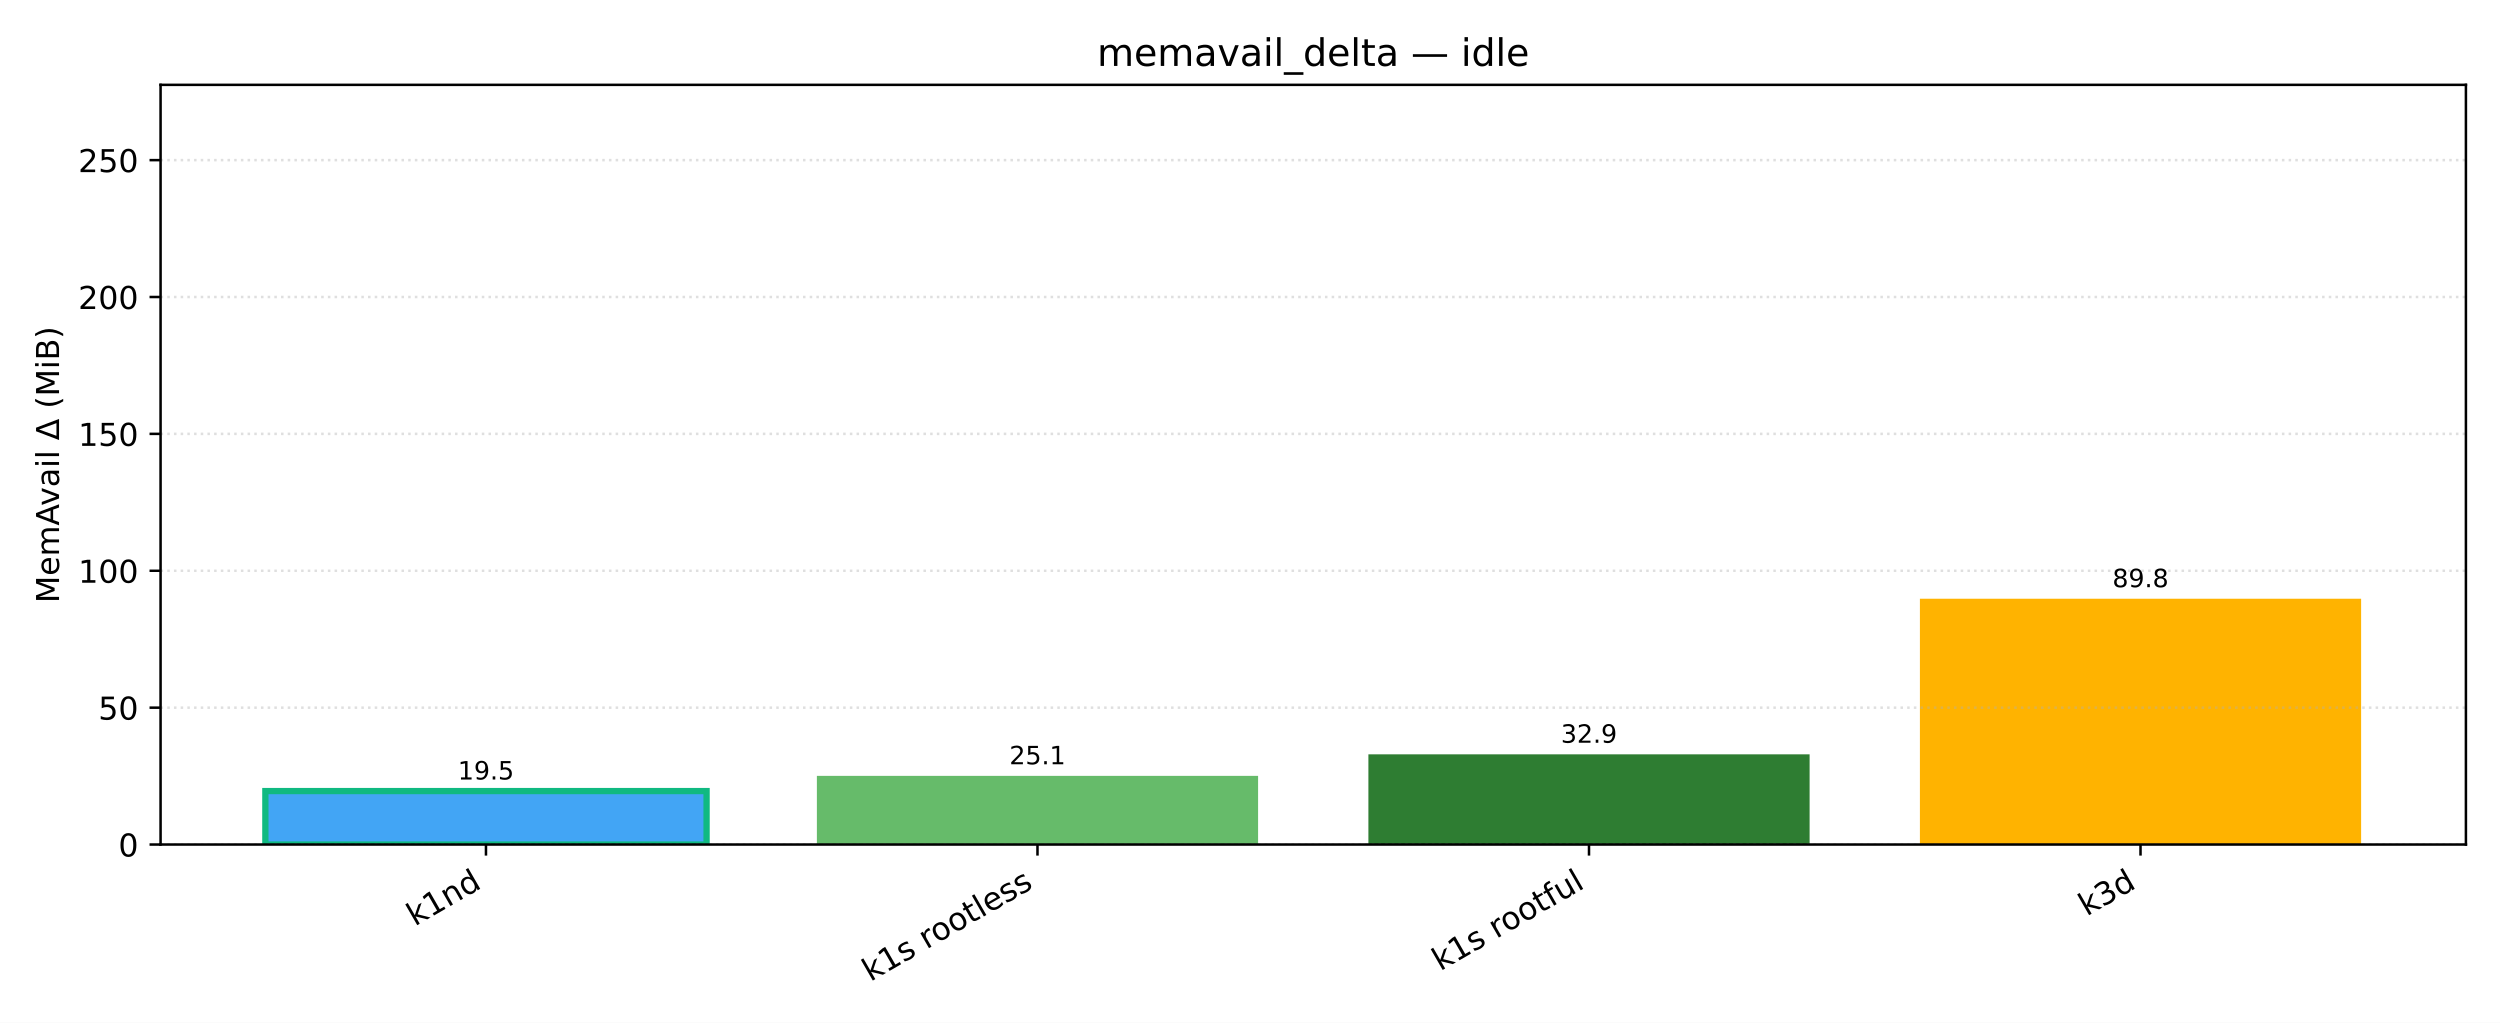
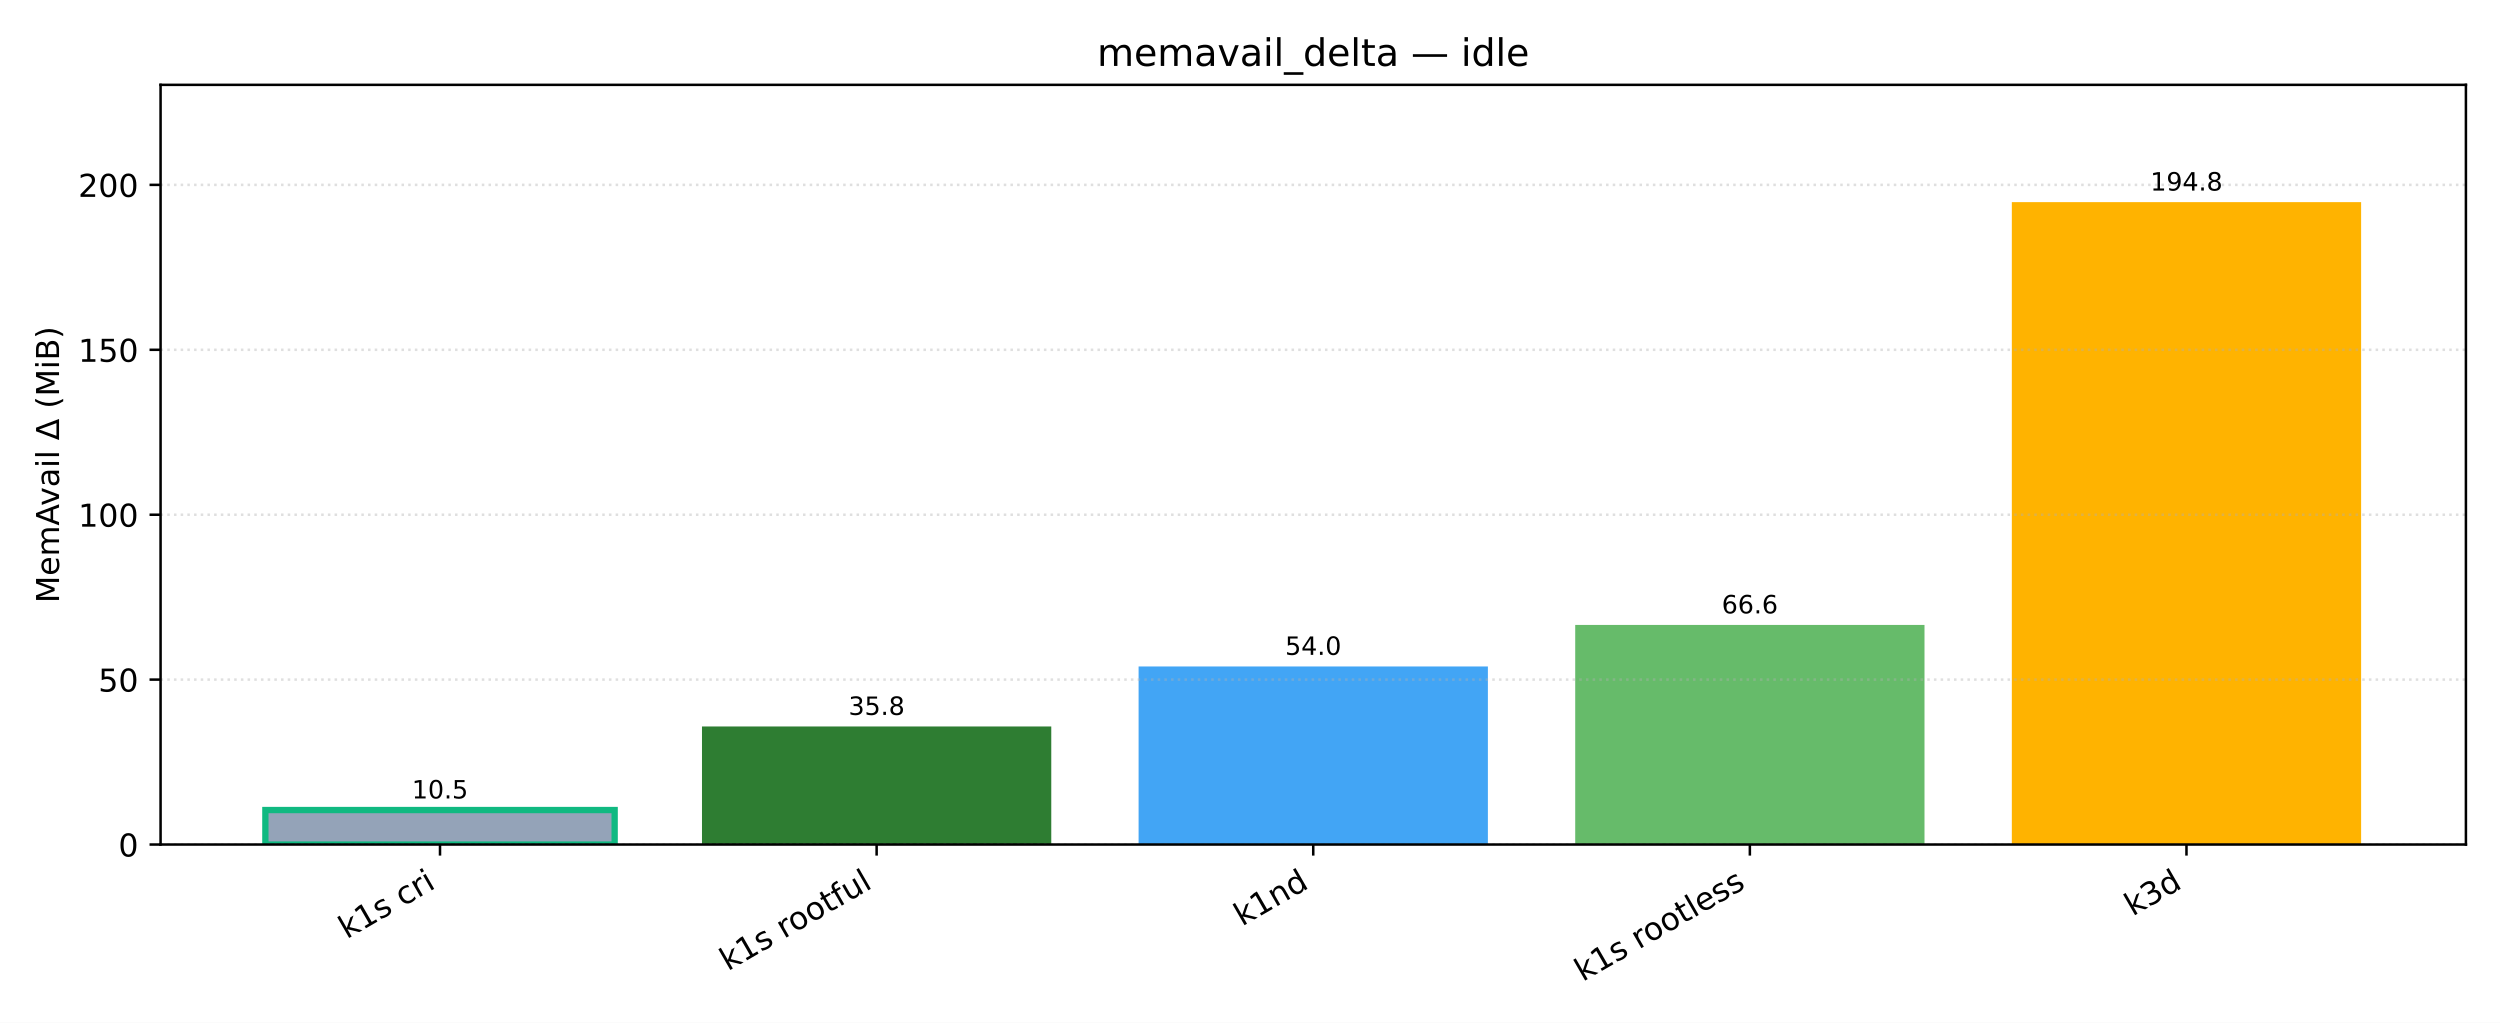
<svg xmlns="http://www.w3.org/2000/svg" xmlns:xlink="http://www.w3.org/1999/xlink" width="792pt" height="324pt" viewBox="0 0 792 324" version="1.1">
  <defs>
    <style type="text/css">*{stroke-linejoin: round; stroke-linecap: butt}</style>
  </defs>
  <g id="figure_1">
    <g id="patch_1">
      <path d="M 0 324  L 792 324  L 792 0  L 0 0  z " style="fill: #ffffff" />
    </g>
    <g id="axes_1">
      <g id="patch_2">
        <path d="M 50.87 267.545  L 781.2 267.545  L 781.2 26.88  L 50.87 26.88  z " style="fill: #ffffff" />
      </g>
      <g id="patch_3">
-         <path d="M 84.067 267.545  L 223.843 267.545  L 223.843 250.61  L 84.067 250.61  z " clip-path="url(#p3a34364021)" style="fill: #42a5f5; stroke: #10b981; stroke-width: 2; stroke-linejoin: miter" />
+         <path d="M 84.067 267.545  L 194.723 267.545  L 194.723 256.619  L 84.067 256.619  z " clip-path="url(#p83963522a8)" style="fill: #94a3b8; stroke: #10b981; stroke-width: 2; stroke-linejoin: miter" />
      </g>
      <g id="patch_4">
-         <path d="M 258.787 267.545  L 398.563 267.545  L 398.563 245.793  L 258.787 245.793  z " clip-path="url(#p3a34364021)" style="fill: #66bb6a" />
+         <path d="M 222.387 267.545  L 333.043 267.545  L 333.043 230.151  L 222.387 230.151  z " clip-path="url(#p83963522a8)" style="fill: #2e7d32" />
      </g>
      <g id="patch_5">
-         <path d="M 433.507 267.545  L 573.283 267.545  L 573.283 238.97  L 433.507 238.97  z " clip-path="url(#p3a34364021)" style="fill: #2e7d32" />
+         <path d="M 360.707 267.545  L 471.363 267.545  L 471.363 211.127  L 360.707 211.127  z " clip-path="url(#p83963522a8)" style="fill: #42a5f5" />
      </g>
      <g id="patch_6">
-         <path d="M 608.227 267.545  L 748.003 267.545  L 748.003 189.688  L 608.227 189.688  z " clip-path="url(#p3a34364021)" style="fill: #ffb300" />
+         <path d="M 499.027 267.545  L 609.683 267.545  L 609.683 197.985  L 499.027 197.985  z " clip-path="url(#p83963522a8)" style="fill: #66bb6a" />
+       </g>
+       <g id="patch_7">
+         <path d="M 637.347 267.545  L 748.003 267.545  L 748.003 64.038  L 637.347 64.038  z " clip-path="url(#p83963522a8)" style="fill: #ffb300" />
      </g>
      <g id="matplotlib.axis_1">
        <g id="xtick_1">
          <g id="line2d_1">
            <defs>
-               <path id="mc93ff9f428" d="M 0 0  L 0 3.5  " style="stroke: #000000; stroke-width: 0.8" />
+               <path id="m6df97c740c" d="M 0 0  L 0 3.5  " style="stroke: #000000; stroke-width: 0.8" />
            </defs>
            <g>
-               <use xlink:href="#mc93ff9f428" x="153.955" y="267.545" style="stroke: #000000; stroke-width: 0.8" />
+               <use xlink:href="#m6df97c740c" x="139.395" y="267.545" style="stroke: #000000; stroke-width: 0.8" />
            </g>
          </g>
          <g id="text_1">
-             <g transform="translate(131.4038 293.5454) rotate(-30) scale(0.1 -0.1)">
+             <g transform="translate(109.8384 297.59) rotate(-30) scale(0.1 -0.1)">
              <defs>
                <path id="DejaVuSans-6b" d="M 581 4863  L 1159 4863  L 1159 1991  L 2875 3500  L 3609 3500  L 1753 1863  L 3688 0  L 2938 0  L 1159 1709  L 1159 0  L 581 0  L 581 4863  z " transform="scale(0.015625)" />
                <path id="DejaVuSans-31" d="M 794 531  L 1825 531  L 1825 4091  L 703 3866  L 703 4441  L 1819 4666  L 2450 4666  L 2450 531  L 3481 531  L 3481 0  L 794 0  L 794 531  z " transform="scale(0.015625)" />
+                 <path id="DejaVuSans-73" d="M 2834 3397  L 2834 2853  Q 2591 2978 2328 3040  Q 2066 3103 1784 3103  Q 1356 3103 1142 2972  Q 928 2841 928 2578  Q 928 2378 1081 2264  Q 1234 2150 1697 2047  L 1894 2003  Q 2506 1872 2764 1633  Q 3022 1394 3022 966  Q 3022 478 2636 193  Q 2250 -91 1575 -91  Q 1294 -91 989 -36  Q 684 19 347 128  L 347 722  Q 666 556 975 473  Q 1284 391 1588 391  Q 1994 391 2212 530  Q 2431 669 2431 922  Q 2431 1156 2273 1281  Q 2116 1406 1581 1522  L 1381 1569  Q 847 1681 609 1914  Q 372 2147 372 2553  Q 372 3047 722 3315  Q 1072 3584 1716 3584  Q 2034 3584 2315 3537  Q 2597 3491 2834 3397  z " transform="scale(0.015625)" />
+                 <path id="DejaVuSans-20" transform="scale(0.015625)" />
+                 <path id="DejaVuSans-63" d="M 3122 3366  L 3122 2828  Q 2878 2963 2633 3030  Q 2388 3097 2138 3097  Q 1578 3097 1268 2742  Q 959 2388 959 1747  Q 959 1106 1268 751  Q 1578 397 2138 397  Q 2388 397 2633 464  Q 2878 531 3122 666  L 3122 134  Q 2881 22 2623 -34  Q 2366 -91 2075 -91  Q 1284 -91 818 406  Q 353 903 353 1747  Q 353 2603 823 3093  Q 1294 3584 2113 3584  Q 2378 3584 2631 3529  Q 2884 3475 3122 3366  z " transform="scale(0.015625)" />
+                 <path id="DejaVuSans-72" d="M 2631 2963  Q 2534 3019 2420 3045  Q 2306 3072 2169 3072  Q 1681 3072 1420 2755  Q 1159 2438 1159 1844  L 1159 0  L 581 0  L 581 3500  L 1159 3500  L 1159 2956  Q 1341 3275 1631 3429  Q 1922 3584 2338 3584  Q 2397 3584 2469 3576  Q 2541 3569 2628 3553  L 2631 2963  z " transform="scale(0.015625)" />
+                 <path id="DejaVuSans-69" d="M 603 3500  L 1178 3500  L 1178 0  L 603 0  L 603 3500  z M 603 4863  L 1178 4863  L 1178 4134  L 603 4134  L 603 4863  z " transform="scale(0.015625)" />
+               </defs>
+               <use xlink:href="#DejaVuSans-6b" />
+               <use xlink:href="#DejaVuSans-31" transform="translate(57.91016 0)" />
+               <use xlink:href="#DejaVuSans-73" transform="translate(121.5332 0)" />
+               <use xlink:href="#DejaVuSans-20" transform="translate(173.6328 0)" />
+               <use xlink:href="#DejaVuSans-63" transform="translate(205.4199 0)" />
+               <use xlink:href="#DejaVuSans-72" transform="translate(260.4004 0)" />
+               <use xlink:href="#DejaVuSans-69" transform="translate(301.5137 0)" />
+             </g>
+           </g>
+         </g>
+         <g id="xtick_2">
+           <g id="line2d_2">
+             <g>
+               <use xlink:href="#m6df97c740c" x="277.715" y="267.545" style="stroke: #000000; stroke-width: 0.8" />
+             </g>
+           </g>
+           <g id="text_2">
+             <g transform="translate(230.5849 307.7361) rotate(-30) scale(0.1 -0.1)">
+               <defs>
+                 <path id="DejaVuSans-6f" d="M 1959 3097  Q 1497 3097 1228 2736  Q 959 2375 959 1747  Q 959 1119 1226 758  Q 1494 397 1959 397  Q 2419 397 2687 759  Q 2956 1122 2956 1747  Q 2956 2369 2687 2733  Q 2419 3097 1959 3097  z M 1959 3584  Q 2709 3584 3137 3096  Q 3566 2609 3566 1747  Q 3566 888 3137 398  Q 2709 -91 1959 -91  Q 1206 -91 779 398  Q 353 888 353 1747  Q 353 2609 779 3096  Q 1206 3584 1959 3584  z " transform="scale(0.015625)" />
+                 <path id="DejaVuSans-74" d="M 1172 4494  L 1172 3500  L 2356 3500  L 2356 3053  L 1172 3053  L 1172 1153  Q 1172 725 1289 603  Q 1406 481 1766 481  L 2356 481  L 2356 0  L 1766 0  Q 1100 0 847 248  Q 594 497 594 1153  L 594 3053  L 172 3053  L 172 3500  L 594 3500  L 594 4494  L 1172 4494  z " transform="scale(0.015625)" />
+                 <path id="DejaVuSans-66" d="M 2375 4863  L 2375 4384  L 1825 4384  Q 1516 4384 1395 4259  Q 1275 4134 1275 3809  L 1275 3500  L 2222 3500  L 2222 3053  L 1275 3053  L 1275 0  L 697 0  L 697 3053  L 147 3053  L 147 3500  L 697 3500  L 697 3744  Q 697 4328 969 4595  Q 1241 4863 1831 4863  L 2375 4863  z " transform="scale(0.015625)" />
+                 <path id="DejaVuSans-75" d="M 544 1381  L 544 3500  L 1119 3500  L 1119 1403  Q 1119 906 1312 657  Q 1506 409 1894 409  Q 2359 409 2629 706  Q 2900 1003 2900 1516  L 2900 3500  L 3475 3500  L 3475 0  L 2900 0  L 2900 538  Q 2691 219 2414 64  Q 2138 -91 1772 -91  Q 1169 -91 856 284  Q 544 659 544 1381  z M 1991 3584  L 1991 3584  z " transform="scale(0.015625)" />
+                 <path id="DejaVuSans-6c" d="M 603 4863  L 1178 4863  L 1178 0  L 603 0  L 603 4863  z " transform="scale(0.015625)" />
+               </defs>
+               <use xlink:href="#DejaVuSans-6b" />
+               <use xlink:href="#DejaVuSans-31" transform="translate(57.91016 0)" />
+               <use xlink:href="#DejaVuSans-73" transform="translate(121.5332 0)" />
+               <use xlink:href="#DejaVuSans-20" transform="translate(173.6328 0)" />
+               <use xlink:href="#DejaVuSans-72" transform="translate(205.4199 0)" />
+               <use xlink:href="#DejaVuSans-6f" transform="translate(244.2832 0)" />
+               <use xlink:href="#DejaVuSans-6f" transform="translate(305.4648 0)" />
+               <use xlink:href="#DejaVuSans-74" transform="translate(366.6465 0)" />
+               <use xlink:href="#DejaVuSans-66" transform="translate(405.8555 0)" />
+               <use xlink:href="#DejaVuSans-75" transform="translate(441.0605 0)" />
+               <use xlink:href="#DejaVuSans-6c" transform="translate(504.4395 0)" />
+             </g>
+           </g>
+         </g>
+         <g id="xtick_3">
+           <g id="line2d_3">
+             <g>
+               <use xlink:href="#m6df97c740c" x="416.035" y="267.545" style="stroke: #000000; stroke-width: 0.8" />
+             </g>
+           </g>
+           <g id="text_3">
+             <g transform="translate(393.4839 293.5454) rotate(-30) scale(0.1 -0.1)">
+               <defs>
                <path id="DejaVuSans-6e" d="M 3513 2113  L 3513 0  L 2938 0  L 2938 2094  Q 2938 2591 2744 2837  Q 2550 3084 2163 3084  Q 1697 3084 1428 2787  Q 1159 2491 1159 1978  L 1159 0  L 581 0  L 581 3500  L 1159 3500  L 1159 2956  Q 1366 3272 1645 3428  Q 1925 3584 2291 3584  Q 2894 3584 3203 3211  Q 3513 2838 3513 2113  z " transform="scale(0.015625)" />
                <path id="DejaVuSans-64" d="M 2906 2969  L 2906 4863  L 3481 4863  L 3481 0  L 2906 0  L 2906 525  Q 2725 213 2448 61  Q 2172 -91 1784 -91  Q 1150 -91 751 415  Q 353 922 353 1747  Q 353 2572 751 3078  Q 1150 3584 1784 3584  Q 2172 3584 2448 3432  Q 2725 3281 2906 2969  z M 947 1747  Q 947 1113 1208 752  Q 1469 391 1925 391  Q 2381 391 2643 752  Q 2906 1113 2906 1747  Q 2906 2381 2643 2742  Q 2381 3103 1925 3103  Q 1469 3103 1208 2742  Q 947 2381 947 1747  z " transform="scale(0.015625)" />
              </defs>
              <use xlink:href="#DejaVuSans-6b" />
              <use xlink:href="#DejaVuSans-31" transform="translate(57.91016 0)" />
              <use xlink:href="#DejaVuSans-6e" transform="translate(121.5332 0)" />
              <use xlink:href="#DejaVuSans-64" transform="translate(184.9121 0)" />
            </g>
          </g>
        </g>
-         <g id="xtick_2">
-           <g id="line2d_2">
-             <g>
-               <use xlink:href="#mc93ff9f428" x="328.675" y="267.545" style="stroke: #000000; stroke-width: 0.8" />
-             </g>
-           </g>
-           <g id="text_2">
-             <g transform="translate(275.7304 311.0931) rotate(-30) scale(0.1 -0.1)">
-               <defs>
-                 <path id="DejaVuSans-73" d="M 2834 3397  L 2834 2853  Q 2591 2978 2328 3040  Q 2066 3103 1784 3103  Q 1356 3103 1142 2972  Q 928 2841 928 2578  Q 928 2378 1081 2264  Q 1234 2150 1697 2047  L 1894 2003  Q 2506 1872 2764 1633  Q 3022 1394 3022 966  Q 3022 478 2636 193  Q 2250 -91 1575 -91  Q 1294 -91 989 -36  Q 684 19 347 128  L 347 722  Q 666 556 975 473  Q 1284 391 1588 391  Q 1994 391 2212 530  Q 2431 669 2431 922  Q 2431 1156 2273 1281  Q 2116 1406 1581 1522  L 1381 1569  Q 847 1681 609 1914  Q 372 2147 372 2553  Q 372 3047 722 3315  Q 1072 3584 1716 3584  Q 2034 3584 2315 3537  Q 2597 3491 2834 3397  z " transform="scale(0.015625)" />
-                 <path id="DejaVuSans-20" transform="scale(0.015625)" />
-                 <path id="DejaVuSans-72" d="M 2631 2963  Q 2534 3019 2420 3045  Q 2306 3072 2169 3072  Q 1681 3072 1420 2755  Q 1159 2438 1159 1844  L 1159 0  L 581 0  L 581 3500  L 1159 3500  L 1159 2956  Q 1341 3275 1631 3429  Q 1922 3584 2338 3584  Q 2397 3584 2469 3576  Q 2541 3569 2628 3553  L 2631 2963  z " transform="scale(0.015625)" />
-                 <path id="DejaVuSans-6f" d="M 1959 3097  Q 1497 3097 1228 2736  Q 959 2375 959 1747  Q 959 1119 1226 758  Q 1494 397 1959 397  Q 2419 397 2687 759  Q 2956 1122 2956 1747  Q 2956 2369 2687 2733  Q 2419 3097 1959 3097  z M 1959 3584  Q 2709 3584 3137 3096  Q 3566 2609 3566 1747  Q 3566 888 3137 398  Q 2709 -91 1959 -91  Q 1206 -91 779 398  Q 353 888 353 1747  Q 353 2609 779 3096  Q 1206 3584 1959 3584  z " transform="scale(0.015625)" />
-                 <path id="DejaVuSans-74" d="M 1172 4494  L 1172 3500  L 2356 3500  L 2356 3053  L 1172 3053  L 1172 1153  Q 1172 725 1289 603  Q 1406 481 1766 481  L 2356 481  L 2356 0  L 1766 0  Q 1100 0 847 248  Q 594 497 594 1153  L 594 3053  L 172 3053  L 172 3500  L 594 3500  L 594 4494  L 1172 4494  z " transform="scale(0.015625)" />
-                 <path id="DejaVuSans-6c" d="M 603 4863  L 1178 4863  L 1178 0  L 603 0  L 603 4863  z " transform="scale(0.015625)" />
+         <g id="xtick_4">
+           <g id="line2d_4">
+             <g>
+               <use xlink:href="#m6df97c740c" x="554.355" y="267.545" style="stroke: #000000; stroke-width: 0.8" />
+             </g>
+           </g>
+           <g id="text_4">
+             <g transform="translate(501.4105 311.0931) rotate(-30) scale(0.1 -0.1)">
+               <defs>
                <path id="DejaVuSans-65" d="M 3597 1894  L 3597 1613  L 953 1613  Q 991 1019 1311 708  Q 1631 397 2203 397  Q 2534 397 2845 478  Q 3156 559 3463 722  L 3463 178  Q 3153 47 2828 -22  Q 2503 -91 2169 -91  Q 1331 -91 842 396  Q 353 884 353 1716  Q 353 2575 817 3079  Q 1281 3584 2069 3584  Q 2775 3584 3186 3129  Q 3597 2675 3597 1894  z M 3022 2063  Q 3016 2534 2758 2815  Q 2500 3097 2075 3097  Q 1594 3097 1305 2825  Q 1016 2553 972 2059  L 3022 2063  z " transform="scale(0.015625)" />
              </defs>
              <use xlink:href="#DejaVuSans-6b" />
              <use xlink:href="#DejaVuSans-31" transform="translate(57.91016 0)" />
              <use xlink:href="#DejaVuSans-73" transform="translate(121.5332 0)" />
              <use xlink:href="#DejaVuSans-20" transform="translate(173.6328 0)" />
              <use xlink:href="#DejaVuSans-72" transform="translate(205.4199 0)" />
              <use xlink:href="#DejaVuSans-6f" transform="translate(244.2832 0)" />
              <use xlink:href="#DejaVuSans-6f" transform="translate(305.4648 0)" />
              <use xlink:href="#DejaVuSans-74" transform="translate(366.6465 0)" />
              <use xlink:href="#DejaVuSans-6c" transform="translate(405.8555 0)" />
              <use xlink:href="#DejaVuSans-65" transform="translate(433.6387 0)" />
              <use xlink:href="#DejaVuSans-73" transform="translate(495.1621 0)" />
              <use xlink:href="#DejaVuSans-73" transform="translate(547.2617 0)" />
            </g>
          </g>
        </g>
-         <g id="xtick_3">
-           <g id="line2d_3">
-             <g>
-               <use xlink:href="#mc93ff9f428" x="503.395" y="267.545" style="stroke: #000000; stroke-width: 0.8" />
-             </g>
-           </g>
-           <g id="text_3">
-             <g transform="translate(456.2651 307.7361) rotate(-30) scale(0.1 -0.1)">
-               <defs>
-                 <path id="DejaVuSans-66" d="M 2375 4863  L 2375 4384  L 1825 4384  Q 1516 4384 1395 4259  Q 1275 4134 1275 3809  L 1275 3500  L 2222 3500  L 2222 3053  L 1275 3053  L 1275 0  L 697 0  L 697 3053  L 147 3053  L 147 3500  L 697 3500  L 697 3744  Q 697 4328 969 4595  Q 1241 4863 1831 4863  L 2375 4863  z " transform="scale(0.015625)" />
-                 <path id="DejaVuSans-75" d="M 544 1381  L 544 3500  L 1119 3500  L 1119 1403  Q 1119 906 1312 657  Q 1506 409 1894 409  Q 2359 409 2629 706  Q 2900 1003 2900 1516  L 2900 3500  L 3475 3500  L 3475 0  L 2900 0  L 2900 538  Q 2691 219 2414 64  Q 2138 -91 1772 -91  Q 1169 -91 856 284  Q 544 659 544 1381  z M 1991 3584  L 1991 3584  z " transform="scale(0.015625)" />
-               </defs>
-               <use xlink:href="#DejaVuSans-6b" />
-               <use xlink:href="#DejaVuSans-31" transform="translate(57.91016 0)" />
-               <use xlink:href="#DejaVuSans-73" transform="translate(121.5332 0)" />
-               <use xlink:href="#DejaVuSans-20" transform="translate(173.6328 0)" />
-               <use xlink:href="#DejaVuSans-72" transform="translate(205.4199 0)" />
-               <use xlink:href="#DejaVuSans-6f" transform="translate(244.2832 0)" />
-               <use xlink:href="#DejaVuSans-6f" transform="translate(305.4648 0)" />
-               <use xlink:href="#DejaVuSans-74" transform="translate(366.6465 0)" />
-               <use xlink:href="#DejaVuSans-66" transform="translate(405.8555 0)" />
-               <use xlink:href="#DejaVuSans-75" transform="translate(441.0605 0)" />
-               <use xlink:href="#DejaVuSans-6c" transform="translate(504.4395 0)" />
-             </g>
-           </g>
-         </g>
-         <g id="xtick_4">
-           <g id="line2d_4">
-             <g>
-               <use xlink:href="#mc93ff9f428" x="678.115" y="267.545" style="stroke: #000000; stroke-width: 0.8" />
-             </g>
-           </g>
-           <g id="text_4">
-             <g transform="translate(661.0525 290.3767) rotate(-30) scale(0.1 -0.1)">
+         <g id="xtick_5">
+           <g id="line2d_5">
+             <g>
+               <use xlink:href="#m6df97c740c" x="692.675" y="267.545" style="stroke: #000000; stroke-width: 0.8" />
+             </g>
+           </g>
+           <g id="text_5">
+             <g transform="translate(675.6125 290.3767) rotate(-30) scale(0.1 -0.1)">
              <defs>
                <path id="DejaVuSans-33" d="M 2597 2516  Q 3050 2419 3304 2112  Q 3559 1806 3559 1356  Q 3559 666 3084 287  Q 2609 -91 1734 -91  Q 1441 -91 1130 -33  Q 819 25 488 141  L 488 750  Q 750 597 1062 519  Q 1375 441 1716 441  Q 2309 441 2620 675  Q 2931 909 2931 1356  Q 2931 1769 2642 2001  Q 2353 2234 1838 2234  L 1294 2234  L 1294 2753  L 1863 2753  Q 2328 2753 2575 2939  Q 2822 3125 2822 3475  Q 2822 3834 2567 4026  Q 2313 4219 1838 4219  Q 1578 4219 1281 4162  Q 984 4106 628 3988  L 628 4550  Q 988 4650 1302 4700  Q 1616 4750 1894 4750  Q 2613 4750 3031 4423  Q 3450 4097 3450 3541  Q 3450 3153 3228 2886  Q 3006 2619 2597 2516  z " transform="scale(0.015625)" />
              </defs>
              <use xlink:href="#DejaVuSans-6b" />
              <use xlink:href="#DejaVuSans-33" transform="translate(57.91016 0)" />
              <use xlink:href="#DejaVuSans-64" transform="translate(121.5332 0)" />
            </g>
          </g>
        </g>
      </g>
      <g id="matplotlib.axis_2">
        <g id="ytick_1">
-           <g id="line2d_5">
-             <path d="M 50.87 267.545  L 781.2 267.545  " clip-path="url(#p3a34364021)" style="fill: none; stroke-dasharray: 0.8,1.32; stroke-dashoffset: 0; stroke: #b0b0b0; stroke-opacity: 0.4; stroke-width: 0.8" />
-           </g>
          <g id="line2d_6">
+             <path d="M 50.87 267.545  L 781.2 267.545  " clip-path="url(#p83963522a8)" style="fill: none; stroke-dasharray: 0.8,1.32; stroke-dashoffset: 0; stroke: #b0b0b0; stroke-opacity: 0.4; stroke-width: 0.8" />
+           </g>
+           <g id="line2d_7">
            <defs>
-               <path id="md005aff1bd" d="M 0 0  L -3.5 0  " style="stroke: #000000; stroke-width: 0.8" />
+               <path id="m4da807675c" d="M 0 0  L -3.5 0  " style="stroke: #000000; stroke-width: 0.8" />
            </defs>
            <g>
-               <use xlink:href="#md005aff1bd" x="50.87" y="267.545" style="stroke: #000000; stroke-width: 0.8" />
-             </g>
-           </g>
-           <g id="text_5">
+               <use xlink:href="#m4da807675c" x="50.87" y="267.545" style="stroke: #000000; stroke-width: 0.8" />
+             </g>
+           </g>
+           <g id="text_6">
            <g transform="translate(37.5075 271.3447) scale(0.1 -0.1)">
              <defs>
                <path id="DejaVuSans-30" d="M 2034 4250  Q 1547 4250 1301 3770  Q 1056 3291 1056 2328  Q 1056 1369 1301 889  Q 1547 409 2034 409  Q 2525 409 2770 889  Q 3016 1369 3016 2328  Q 3016 3291 2770 3770  Q 2525 4250 2034 4250  z M 2034 4750  Q 2819 4750 3233 4129  Q 3647 3509 3647 2328  Q 3647 1150 3233 529  Q 2819 -91 2034 -91  Q 1250 -91 836 529  Q 422 1150 422 2328  Q 422 3509 836 4129  Q 1250 4750 2034 4750  z " transform="scale(0.015625)" />
              </defs>
              <use xlink:href="#DejaVuSans-30" />
            </g>
          </g>
        </g>
        <g id="ytick_2">
-           <g id="line2d_7">
-             <path d="M 50.87 224.182  L 781.2 224.182  " clip-path="url(#p3a34364021)" style="fill: none; stroke-dasharray: 0.8,1.32; stroke-dashoffset: 0; stroke: #b0b0b0; stroke-opacity: 0.4; stroke-width: 0.8" />
-           </g>
          <g id="line2d_8">
-             <g>
-               <use xlink:href="#md005aff1bd" x="50.87" y="224.182" style="stroke: #000000; stroke-width: 0.8" />
-             </g>
-           </g>
-           <g id="text_6">
-             <g transform="translate(31.145 227.9815) scale(0.1 -0.1)">
+             <path d="M 50.87 215.302  L 781.2 215.302  " clip-path="url(#p83963522a8)" style="fill: none; stroke-dasharray: 0.8,1.32; stroke-dashoffset: 0; stroke: #b0b0b0; stroke-opacity: 0.4; stroke-width: 0.8" />
+           </g>
+           <g id="line2d_9">
+             <g>
+               <use xlink:href="#m4da807675c" x="50.87" y="215.302" style="stroke: #000000; stroke-width: 0.8" />
+             </g>
+           </g>
+           <g id="text_7">
+             <g transform="translate(31.145 219.1015) scale(0.1 -0.1)">
              <defs>
                <path id="DejaVuSans-35" d="M 691 4666  L 3169 4666  L 3169 4134  L 1269 4134  L 1269 2991  Q 1406 3038 1543 3061  Q 1681 3084 1819 3084  Q 2600 3084 3056 2656  Q 3513 2228 3513 1497  Q 3513 744 3044 326  Q 2575 -91 1722 -91  Q 1428 -91 1123 -41  Q 819 9 494 109  L 494 744  Q 775 591 1075 516  Q 1375 441 1709 441  Q 2250 441 2565 725  Q 2881 1009 2881 1497  Q 2881 1984 2565 2268  Q 2250 2553 1709 2553  Q 1456 2553 1204 2497  Q 953 2441 691 2322  L 691 4666  z " transform="scale(0.015625)" />
              </defs>
              <use xlink:href="#DejaVuSans-35" />
              <use xlink:href="#DejaVuSans-30" transform="translate(63.62305 0)" />
            </g>
          </g>
        </g>
        <g id="ytick_3">
-           <g id="line2d_9">
-             <path d="M 50.87 180.819  L 781.2 180.819  " clip-path="url(#p3a34364021)" style="fill: none; stroke-dasharray: 0.8,1.32; stroke-dashoffset: 0; stroke: #b0b0b0; stroke-opacity: 0.4; stroke-width: 0.8" />
-           </g>
          <g id="line2d_10">
-             <g>
-               <use xlink:href="#md005aff1bd" x="50.87" y="180.819" style="stroke: #000000; stroke-width: 0.8" />
-             </g>
-           </g>
-           <g id="text_7">
-             <g transform="translate(24.7825 184.6184) scale(0.1 -0.1)">
+             <path d="M 50.87 163.059  L 781.2 163.059  " clip-path="url(#p83963522a8)" style="fill: none; stroke-dasharray: 0.8,1.32; stroke-dashoffset: 0; stroke: #b0b0b0; stroke-opacity: 0.4; stroke-width: 0.8" />
+           </g>
+           <g id="line2d_11">
+             <g>
+               <use xlink:href="#m4da807675c" x="50.87" y="163.059" style="stroke: #000000; stroke-width: 0.8" />
+             </g>
+           </g>
+           <g id="text_8">
+             <g transform="translate(24.7825 166.8584) scale(0.1 -0.1)">
              <use xlink:href="#DejaVuSans-31" />
              <use xlink:href="#DejaVuSans-30" transform="translate(63.62305 0)" />
              <use xlink:href="#DejaVuSans-30" transform="translate(127.2461 0)" />
            </g>
          </g>
        </g>
        <g id="ytick_4">
-           <g id="line2d_11">
-             <path d="M 50.87 137.456  L 781.2 137.456  " clip-path="url(#p3a34364021)" style="fill: none; stroke-dasharray: 0.8,1.32; stroke-dashoffset: 0; stroke: #b0b0b0; stroke-opacity: 0.4; stroke-width: 0.8" />
-           </g>
          <g id="line2d_12">
-             <g>
-               <use xlink:href="#md005aff1bd" x="50.87" y="137.456" style="stroke: #000000; stroke-width: 0.8" />
-             </g>
-           </g>
-           <g id="text_8">
-             <g transform="translate(24.7825 141.2552) scale(0.1 -0.1)">
+             <path d="M 50.87 110.816  L 781.2 110.816  " clip-path="url(#p83963522a8)" style="fill: none; stroke-dasharray: 0.8,1.32; stroke-dashoffset: 0; stroke: #b0b0b0; stroke-opacity: 0.4; stroke-width: 0.8" />
+           </g>
+           <g id="line2d_13">
+             <g>
+               <use xlink:href="#m4da807675c" x="50.87" y="110.816" style="stroke: #000000; stroke-width: 0.8" />
+             </g>
+           </g>
+           <g id="text_9">
+             <g transform="translate(24.7825 114.6152) scale(0.1 -0.1)">
              <use xlink:href="#DejaVuSans-31" />
              <use xlink:href="#DejaVuSans-35" transform="translate(63.62305 0)" />
              <use xlink:href="#DejaVuSans-30" transform="translate(127.2461 0)" />
            </g>
          </g>
        </g>
        <g id="ytick_5">
-           <g id="line2d_13">
-             <path d="M 50.87 94.093  L 781.2 94.093  " clip-path="url(#p3a34364021)" style="fill: none; stroke-dasharray: 0.8,1.32; stroke-dashoffset: 0; stroke: #b0b0b0; stroke-opacity: 0.4; stroke-width: 0.8" />
-           </g>
          <g id="line2d_14">
-             <g>
-               <use xlink:href="#md005aff1bd" x="50.87" y="94.093" style="stroke: #000000; stroke-width: 0.8" />
-             </g>
-           </g>
-           <g id="text_9">
-             <g transform="translate(24.7825 97.8921) scale(0.1 -0.1)">
+             <path d="M 50.87 58.573  L 781.2 58.573  " clip-path="url(#p83963522a8)" style="fill: none; stroke-dasharray: 0.8,1.32; stroke-dashoffset: 0; stroke: #b0b0b0; stroke-opacity: 0.4; stroke-width: 0.8" />
+           </g>
+           <g id="line2d_15">
+             <g>
+               <use xlink:href="#m4da807675c" x="50.87" y="58.573" style="stroke: #000000; stroke-width: 0.8" />
+             </g>
+           </g>
+           <g id="text_10">
+             <g transform="translate(24.7825 62.37204) scale(0.1 -0.1)">
              <defs>
                <path id="DejaVuSans-32" d="M 1228 531  L 3431 531  L 3431 0  L 469 0  L 469 531  Q 828 903 1448 1529  Q 2069 2156 2228 2338  Q 2531 2678 2651 2914  Q 2772 3150 2772 3378  Q 2772 3750 2511 3984  Q 2250 4219 1831 4219  Q 1534 4219 1204 4116  Q 875 4013 500 3803  L 500 4441  Q 881 4594 1212 4672  Q 1544 4750 1819 4750  Q 2544 4750 2975 4387  Q 3406 4025 3406 3419  Q 3406 3131 3298 2873  Q 3191 2616 2906 2266  Q 2828 2175 2409 1742  Q 1991 1309 1228 531  z " transform="scale(0.015625)" />
              </defs>
              <use xlink:href="#DejaVuSans-32" />
              <use xlink:href="#DejaVuSans-30" transform="translate(63.62305 0)" />
-               <use xlink:href="#DejaVuSans-30" transform="translate(127.2461 0)" />
-             </g>
-           </g>
-         </g>
-         <g id="ytick_6">
-           <g id="line2d_15">
-             <path d="M 50.87 50.73  L 781.2 50.73  " clip-path="url(#p3a34364021)" style="fill: none; stroke-dasharray: 0.8,1.32; stroke-dashoffset: 0; stroke: #b0b0b0; stroke-opacity: 0.4; stroke-width: 0.8" />
-           </g>
-           <g id="line2d_16">
-             <g>
-               <use xlink:href="#md005aff1bd" x="50.87" y="50.73" style="stroke: #000000; stroke-width: 0.8" />
-             </g>
-           </g>
-           <g id="text_10">
-             <g transform="translate(24.7825 54.52895) scale(0.1 -0.1)">
-               <use xlink:href="#DejaVuSans-32" />
-               <use xlink:href="#DejaVuSans-35" transform="translate(63.62305 0)" />
              <use xlink:href="#DejaVuSans-30" transform="translate(127.2461 0)" />
            </g>
          </g>
        </g>
        <g id="text_11">
          <g transform="translate(18.70281 191.0354) rotate(-90) scale(0.1 -0.1)">
            <defs>
              <path id="DejaVuSans-4d" d="M 628 4666  L 1569 4666  L 2759 1491  L 3956 4666  L 4897 4666  L 4897 0  L 4281 0  L 4281 4097  L 3078 897  L 2444 897  L 1241 4097  L 1241 0  L 628 0  L 628 4666  z " transform="scale(0.015625)" />
              <path id="DejaVuSans-6d" d="M 3328 2828  Q 3544 3216 3844 3400  Q 4144 3584 4550 3584  Q 5097 3584 5394 3201  Q 5691 2819 5691 2113  L 5691 0  L 5113 0  L 5113 2094  Q 5113 2597 4934 2840  Q 4756 3084 4391 3084  Q 3944 3084 3684 2787  Q 3425 2491 3425 1978  L 3425 0  L 2847 0  L 2847 2094  Q 2847 2600 2669 2842  Q 2491 3084 2119 3084  Q 1678 3084 1418 2786  Q 1159 2488 1159 1978  L 1159 0  L 581 0  L 581 3500  L 1159 3500  L 1159 2956  Q 1356 3278 1631 3431  Q 1906 3584 2284 3584  Q 2666 3584 2933 3390  Q 3200 3197 3328 2828  z " transform="scale(0.015625)" />
              <path id="DejaVuSans-41" d="M 2188 4044  L 1331 1722  L 3047 1722  L 2188 4044  z M 1831 4666  L 2547 4666  L 4325 0  L 3669 0  L 3244 1197  L 1141 1197  L 716 0  L 50 0  L 1831 4666  z " transform="scale(0.015625)" />
              <path id="DejaVuSans-76" d="M 191 3500  L 800 3500  L 1894 563  L 2988 3500  L 3597 3500  L 2284 0  L 1503 0  L 191 3500  z " transform="scale(0.015625)" />
              <path id="DejaVuSans-61" d="M 2194 1759  Q 1497 1759 1228 1600  Q 959 1441 959 1056  Q 959 750 1161 570  Q 1363 391 1709 391  Q 2188 391 2477 730  Q 2766 1069 2766 1631  L 2766 1759  L 2194 1759  z M 3341 1997  L 3341 0  L 2766 0  L 2766 531  Q 2569 213 2275 61  Q 1981 -91 1556 -91  Q 1019 -91 701 211  Q 384 513 384 1019  Q 384 1609 779 1909  Q 1175 2209 1959 2209  L 2766 2209  L 2766 2266  Q 2766 2663 2505 2880  Q 2244 3097 1772 3097  Q 1472 3097 1187 3025  Q 903 2953 641 2809  L 641 3341  Q 956 3463 1253 3523  Q 1550 3584 1831 3584  Q 2591 3584 2966 3190  Q 3341 2797 3341 1997  z " transform="scale(0.015625)" />
-               <path id="DejaVuSans-69" d="M 603 3500  L 1178 3500  L 1178 0  L 603 0  L 603 3500  z M 603 4863  L 1178 4863  L 1178 4134  L 603 4134  L 603 4863  z " transform="scale(0.015625)" />
              <path id="DejaVuSans-394" d="M 2188 4044  L 906 525  L 3472 525  L 2188 4044  z M 50 0  L 1831 4666  L 2547 4666  L 4325 0  L 50 0  z " transform="scale(0.015625)" />
              <path id="DejaVuSans-28" d="M 1984 4856  Q 1566 4138 1362 3434  Q 1159 2731 1159 2009  Q 1159 1288 1364 580  Q 1569 -128 1984 -844  L 1484 -844  Q 1016 -109 783 600  Q 550 1309 550 2009  Q 550 2706 781 3412  Q 1013 4119 1484 4856  L 1984 4856  z " transform="scale(0.015625)" />
              <path id="DejaVuSans-42" d="M 1259 2228  L 1259 519  L 2272 519  Q 2781 519 3026 730  Q 3272 941 3272 1375  Q 3272 1813 3026 2020  Q 2781 2228 2272 2228  L 1259 2228  z M 1259 4147  L 1259 2741  L 2194 2741  Q 2656 2741 2882 2914  Q 3109 3088 3109 3444  Q 3109 3797 2882 3972  Q 2656 4147 2194 4147  L 1259 4147  z M 628 4666  L 2241 4666  Q 2963 4666 3353 4366  Q 3744 4066 3744 3513  Q 3744 3084 3544 2831  Q 3344 2578 2956 2516  Q 3422 2416 3680 2098  Q 3938 1781 3938 1306  Q 3938 681 3513 340  Q 3088 0 2303 0  L 628 0  L 628 4666  z " transform="scale(0.015625)" />
              <path id="DejaVuSans-29" d="M 513 4856  L 1013 4856  Q 1481 4119 1714 3412  Q 1947 2706 1947 2009  Q 1947 1309 1714 600  Q 1481 -109 1013 -844  L 513 -844  Q 928 -128 1133 580  Q 1338 1288 1338 2009  Q 1338 2731 1133 3434  Q 928 4138 513 4856  z " transform="scale(0.015625)" />
            </defs>
            <use xlink:href="#DejaVuSans-4d" />
            <use xlink:href="#DejaVuSans-65" transform="translate(86.2793 0)" />
            <use xlink:href="#DejaVuSans-6d" transform="translate(147.8027 0)" />
            <use xlink:href="#DejaVuSans-41" transform="translate(245.2148 0)" />
            <use xlink:href="#DejaVuSans-76" transform="translate(307.748 0)" />
            <use xlink:href="#DejaVuSans-61" transform="translate(366.9277 0)" />
            <use xlink:href="#DejaVuSans-69" transform="translate(428.207 0)" />
            <use xlink:href="#DejaVuSans-6c" transform="translate(455.9902 0)" />
            <use xlink:href="#DejaVuSans-20" transform="translate(483.7734 0)" />
            <use xlink:href="#DejaVuSans-394" transform="translate(515.5605 0)" />
            <use xlink:href="#DejaVuSans-20" transform="translate(583.9688 0)" />
            <use xlink:href="#DejaVuSans-28" transform="translate(615.7559 0)" />
            <use xlink:href="#DejaVuSans-4d" transform="translate(654.7695 0)" />
            <use xlink:href="#DejaVuSans-69" transform="translate(741.0488 0)" />
            <use xlink:href="#DejaVuSans-42" transform="translate(768.832 0)" />
            <use xlink:href="#DejaVuSans-29" transform="translate(837.4355 0)" />
          </g>
        </g>
      </g>
-       <g id="patch_7">
+       <g id="patch_8">
        <path d="M 50.87 267.545  L 50.87 26.88  " style="fill: none; stroke: #000000; stroke-width: 0.8; stroke-linejoin: miter; stroke-linecap: square" />
      </g>
-       <g id="patch_8">
+       <g id="patch_9">
        <path d="M 781.2 267.545  L 781.2 26.88  " style="fill: none; stroke: #000000; stroke-width: 0.8; stroke-linejoin: miter; stroke-linecap: square" />
      </g>
-       <g id="patch_9">
+       <g id="patch_10">
        <path d="M 50.87 267.545  L 781.2 267.545  " style="fill: none; stroke: #000000; stroke-width: 0.8; stroke-linejoin: miter; stroke-linecap: square" />
      </g>
-       <g id="patch_10">
+       <g id="patch_11">
        <path d="M 50.87 26.88  L 781.2 26.88  " style="fill: none; stroke: #000000; stroke-width: 0.8; stroke-linejoin: miter; stroke-linecap: square" />
      </g>
      <g id="text_12">
-         <g transform="translate(145.0486 246.9464) scale(0.08 -0.08)">
+         <g transform="translate(130.4886 252.9555) scale(0.08 -0.08)">
+           <defs>
+             <path id="DejaVuSans-2e" d="M 684 794  L 1344 794  L 1344 0  L 684 0  L 684 794  z " transform="scale(0.015625)" />
+           </defs>
+           <use xlink:href="#DejaVuSans-31" />
+           <use xlink:href="#DejaVuSans-30" transform="translate(63.62305 0)" />
+           <use xlink:href="#DejaVuSans-2e" transform="translate(127.2461 0)" />
+           <use xlink:href="#DejaVuSans-35" transform="translate(159.0332 0)" />
+         </g>
+       </g>
+       <g id="text_13">
+         <g transform="translate(268.8087 226.487) scale(0.08 -0.08)">
+           <defs>
+             <path id="DejaVuSans-38" d="M 2034 2216  Q 1584 2216 1326 1975  Q 1069 1734 1069 1313  Q 1069 891 1326 650  Q 1584 409 2034 409  Q 2484 409 2743 651  Q 3003 894 3003 1313  Q 3003 1734 2745 1975  Q 2488 2216 2034 2216  z M 1403 2484  Q 997 2584 770 2862  Q 544 3141 544 3541  Q 544 4100 942 4425  Q 1341 4750 2034 4750  Q 2731 4750 3128 4425  Q 3525 4100 3525 3541  Q 3525 3141 3298 2862  Q 3072 2584 2669 2484  Q 3125 2378 3379 2068  Q 3634 1759 3634 1313  Q 3634 634 3220 271  Q 2806 -91 2034 -91  Q 1263 -91 848 271  Q 434 634 434 1313  Q 434 1759 690 2068  Q 947 2378 1403 2484  z M 1172 3481  Q 1172 3119 1398 2916  Q 1625 2713 2034 2713  Q 2441 2713 2670 2916  Q 2900 3119 2900 3481  Q 2900 3844 2670 4047  Q 2441 4250 2034 4250  Q 1625 4250 1398 4047  Q 1172 3844 1172 3481  z " transform="scale(0.015625)" />
+           </defs>
+           <use xlink:href="#DejaVuSans-33" />
+           <use xlink:href="#DejaVuSans-35" transform="translate(63.62305 0)" />
+           <use xlink:href="#DejaVuSans-2e" transform="translate(127.2461 0)" />
+           <use xlink:href="#DejaVuSans-38" transform="translate(159.0332 0)" />
+         </g>
+       </g>
+       <g id="text_14">
+         <g transform="translate(407.1288 207.4632) scale(0.08 -0.08)">
+           <defs>
+             <path id="DejaVuSans-34" d="M 2419 4116  L 825 1625  L 2419 1625  L 2419 4116  z M 2253 4666  L 3047 4666  L 3047 1625  L 3713 1625  L 3713 1100  L 3047 1100  L 3047 0  L 2419 0  L 2419 1100  L 313 1100  L 313 1709  L 2253 4666  z " transform="scale(0.015625)" />
+           </defs>
+           <use xlink:href="#DejaVuSans-35" />
+           <use xlink:href="#DejaVuSans-34" transform="translate(63.62305 0)" />
+           <use xlink:href="#DejaVuSans-2e" transform="translate(127.2461 0)" />
+           <use xlink:href="#DejaVuSans-30" transform="translate(159.0332 0)" />
+         </g>
+       </g>
+       <g id="text_15">
+         <g transform="translate(545.4488 194.3208) scale(0.08 -0.08)">
+           <defs>
+             <path id="DejaVuSans-36" d="M 2113 2584  Q 1688 2584 1439 2293  Q 1191 2003 1191 1497  Q 1191 994 1439 701  Q 1688 409 2113 409  Q 2538 409 2786 701  Q 3034 994 3034 1497  Q 3034 2003 2786 2293  Q 2538 2584 2113 2584  z M 3366 4563  L 3366 3988  Q 3128 4100 2886 4159  Q 2644 4219 2406 4219  Q 1781 4219 1451 3797  Q 1122 3375 1075 2522  Q 1259 2794 1537 2939  Q 1816 3084 2150 3084  Q 2853 3084 3261 2657  Q 3669 2231 3669 1497  Q 3669 778 3244 343  Q 2819 -91 2113 -91  Q 1303 -91 875 529  Q 447 1150 447 2328  Q 447 3434 972 4092  Q 1497 4750 2381 4750  Q 2619 4750 2861 4703  Q 3103 4656 3366 4563  z " transform="scale(0.015625)" />
+           </defs>
+           <use xlink:href="#DejaVuSans-36" />
+           <use xlink:href="#DejaVuSans-36" transform="translate(63.62305 0)" />
+           <use xlink:href="#DejaVuSans-2e" transform="translate(127.2461 0)" />
+           <use xlink:href="#DejaVuSans-36" transform="translate(159.0332 0)" />
+         </g>
+       </g>
+       <g id="text_16">
+         <g transform="translate(681.2239 60.3742) scale(0.08 -0.08)">
          <defs>
            <path id="DejaVuSans-39" d="M 703 97  L 703 672  Q 941 559 1184 500  Q 1428 441 1663 441  Q 2288 441 2617 861  Q 2947 1281 2994 2138  Q 2813 1869 2534 1725  Q 2256 1581 1919 1581  Q 1219 1581 811 2004  Q 403 2428 403 3163  Q 403 3881 828 4315  Q 1253 4750 1959 4750  Q 2769 4750 3195 4129  Q 3622 3509 3622 2328  Q 3622 1225 3098 567  Q 2575 -91 1691 -91  Q 1453 -91 1209 -44  Q 966 3 703 97  z M 1959 2075  Q 2384 2075 2632 2365  Q 2881 2656 2881 3163  Q 2881 3666 2632 3958  Q 2384 4250 1959 4250  Q 1534 4250 1286 3958  Q 1038 3666 1038 3163  Q 1038 2656 1286 2365  Q 1534 2075 1959 2075  z " transform="scale(0.015625)" />
-             <path id="DejaVuSans-2e" d="M 684 794  L 1344 794  L 1344 0  L 684 0  L 684 794  z " transform="scale(0.015625)" />
          </defs>
          <use xlink:href="#DejaVuSans-31" />
          <use xlink:href="#DejaVuSans-39" transform="translate(63.62305 0)" />
-           <use xlink:href="#DejaVuSans-2e" transform="translate(127.2461 0)" />
-           <use xlink:href="#DejaVuSans-35" transform="translate(159.0332 0)" />
-         </g>
-       </g>
-       <g id="text_13">
-         <g transform="translate(319.7687 242.129) scale(0.08 -0.08)">
-           <use xlink:href="#DejaVuSans-32" />
-           <use xlink:href="#DejaVuSans-35" transform="translate(63.62305 0)" />
-           <use xlink:href="#DejaVuSans-2e" transform="translate(127.2461 0)" />
-           <use xlink:href="#DejaVuSans-31" transform="translate(159.0332 0)" />
-         </g>
-       </g>
-       <g id="text_14">
-         <g transform="translate(494.4888 235.3061) scale(0.08 -0.08)">
-           <use xlink:href="#DejaVuSans-33" />
-           <use xlink:href="#DejaVuSans-32" transform="translate(63.62305 0)" />
-           <use xlink:href="#DejaVuSans-2e" transform="translate(127.2461 0)" />
-           <use xlink:href="#DejaVuSans-39" transform="translate(159.0332 0)" />
-         </g>
-       </g>
-       <g id="text_15">
-         <g transform="translate(669.2089 186.0245) scale(0.08 -0.08)">
-           <defs>
-             <path id="DejaVuSans-38" d="M 2034 2216  Q 1584 2216 1326 1975  Q 1069 1734 1069 1313  Q 1069 891 1326 650  Q 1584 409 2034 409  Q 2484 409 2743 651  Q 3003 894 3003 1313  Q 3003 1734 2745 1975  Q 2488 2216 2034 2216  z M 1403 2484  Q 997 2584 770 2862  Q 544 3141 544 3541  Q 544 4100 942 4425  Q 1341 4750 2034 4750  Q 2731 4750 3128 4425  Q 3525 4100 3525 3541  Q 3525 3141 3298 2862  Q 3072 2584 2669 2484  Q 3125 2378 3379 2068  Q 3634 1759 3634 1313  Q 3634 634 3220 271  Q 2806 -91 2034 -91  Q 1263 -91 848 271  Q 434 634 434 1313  Q 434 1759 690 2068  Q 947 2378 1403 2484  z M 1172 3481  Q 1172 3119 1398 2916  Q 1625 2713 2034 2713  Q 2441 2713 2670 2916  Q 2900 3119 2900 3481  Q 2900 3844 2670 4047  Q 2441 4250 2034 4250  Q 1625 4250 1398 4047  Q 1172 3844 1172 3481  z " transform="scale(0.015625)" />
-           </defs>
-           <use xlink:href="#DejaVuSans-38" />
-           <use xlink:href="#DejaVuSans-39" transform="translate(63.62305 0)" />
-           <use xlink:href="#DejaVuSans-2e" transform="translate(127.2461 0)" />
-           <use xlink:href="#DejaVuSans-38" transform="translate(159.0332 0)" />
-         </g>
-       </g>
-       <g id="text_16">
+           <use xlink:href="#DejaVuSans-34" transform="translate(127.2461 0)" />
+           <use xlink:href="#DejaVuSans-2e" transform="translate(190.8691 0)" />
+           <use xlink:href="#DejaVuSans-38" transform="translate(222.6562 0)" />
+         </g>
+       </g>
+       <g id="text_17">
        <g transform="translate(347.5703 20.88) scale(0.12 -0.12)">
          <defs>
            <path id="DejaVuSans-5f" d="M 3263 -1063  L 3263 -1509  L -63 -1509  L -63 -1063  L 3263 -1063  z " transform="scale(0.015625)" />
            <path id="DejaVuSans-2014" d="M 313 1978  L 6088 1978  L 6088 1528  L 313 1528  L 313 1978  z " transform="scale(0.015625)" />
          </defs>
          <use xlink:href="#DejaVuSans-6d" />
          <use xlink:href="#DejaVuSans-65" transform="translate(97.41211 0)" />
          <use xlink:href="#DejaVuSans-6d" transform="translate(158.9355 0)" />
          <use xlink:href="#DejaVuSans-61" transform="translate(256.3477 0)" />
          <use xlink:href="#DejaVuSans-76" transform="translate(317.627 0)" />
          <use xlink:href="#DejaVuSans-61" transform="translate(376.8066 0)" />
          <use xlink:href="#DejaVuSans-69" transform="translate(438.0859 0)" />
          <use xlink:href="#DejaVuSans-6c" transform="translate(465.8691 0)" />
          <use xlink:href="#DejaVuSans-5f" transform="translate(493.6523 0)" />
          <use xlink:href="#DejaVuSans-64" transform="translate(543.6523 0)" />
          <use xlink:href="#DejaVuSans-65" transform="translate(607.1289 0)" />
          <use xlink:href="#DejaVuSans-6c" transform="translate(668.6523 0)" />
          <use xlink:href="#DejaVuSans-74" transform="translate(696.4355 0)" />
          <use xlink:href="#DejaVuSans-61" transform="translate(735.6445 0)" />
          <use xlink:href="#DejaVuSans-20" transform="translate(796.9238 0)" />
          <use xlink:href="#DejaVuSans-2014" transform="translate(828.7109 0)" />
          <use xlink:href="#DejaVuSans-20" transform="translate(928.7109 0)" />
          <use xlink:href="#DejaVuSans-69" transform="translate(960.498 0)" />
          <use xlink:href="#DejaVuSans-64" transform="translate(988.2812 0)" />
          <use xlink:href="#DejaVuSans-6c" transform="translate(1051.758 0)" />
          <use xlink:href="#DejaVuSans-65" transform="translate(1079.541 0)" />
        </g>
      </g>
    </g>
  </g>
  <defs>
-     <clipPath id="p3a34364021">
+     <clipPath id="p83963522a8">
      <rect x="50.87" y="26.88" width="730.33" height="240.665" />
    </clipPath>
  </defs>
</svg>
